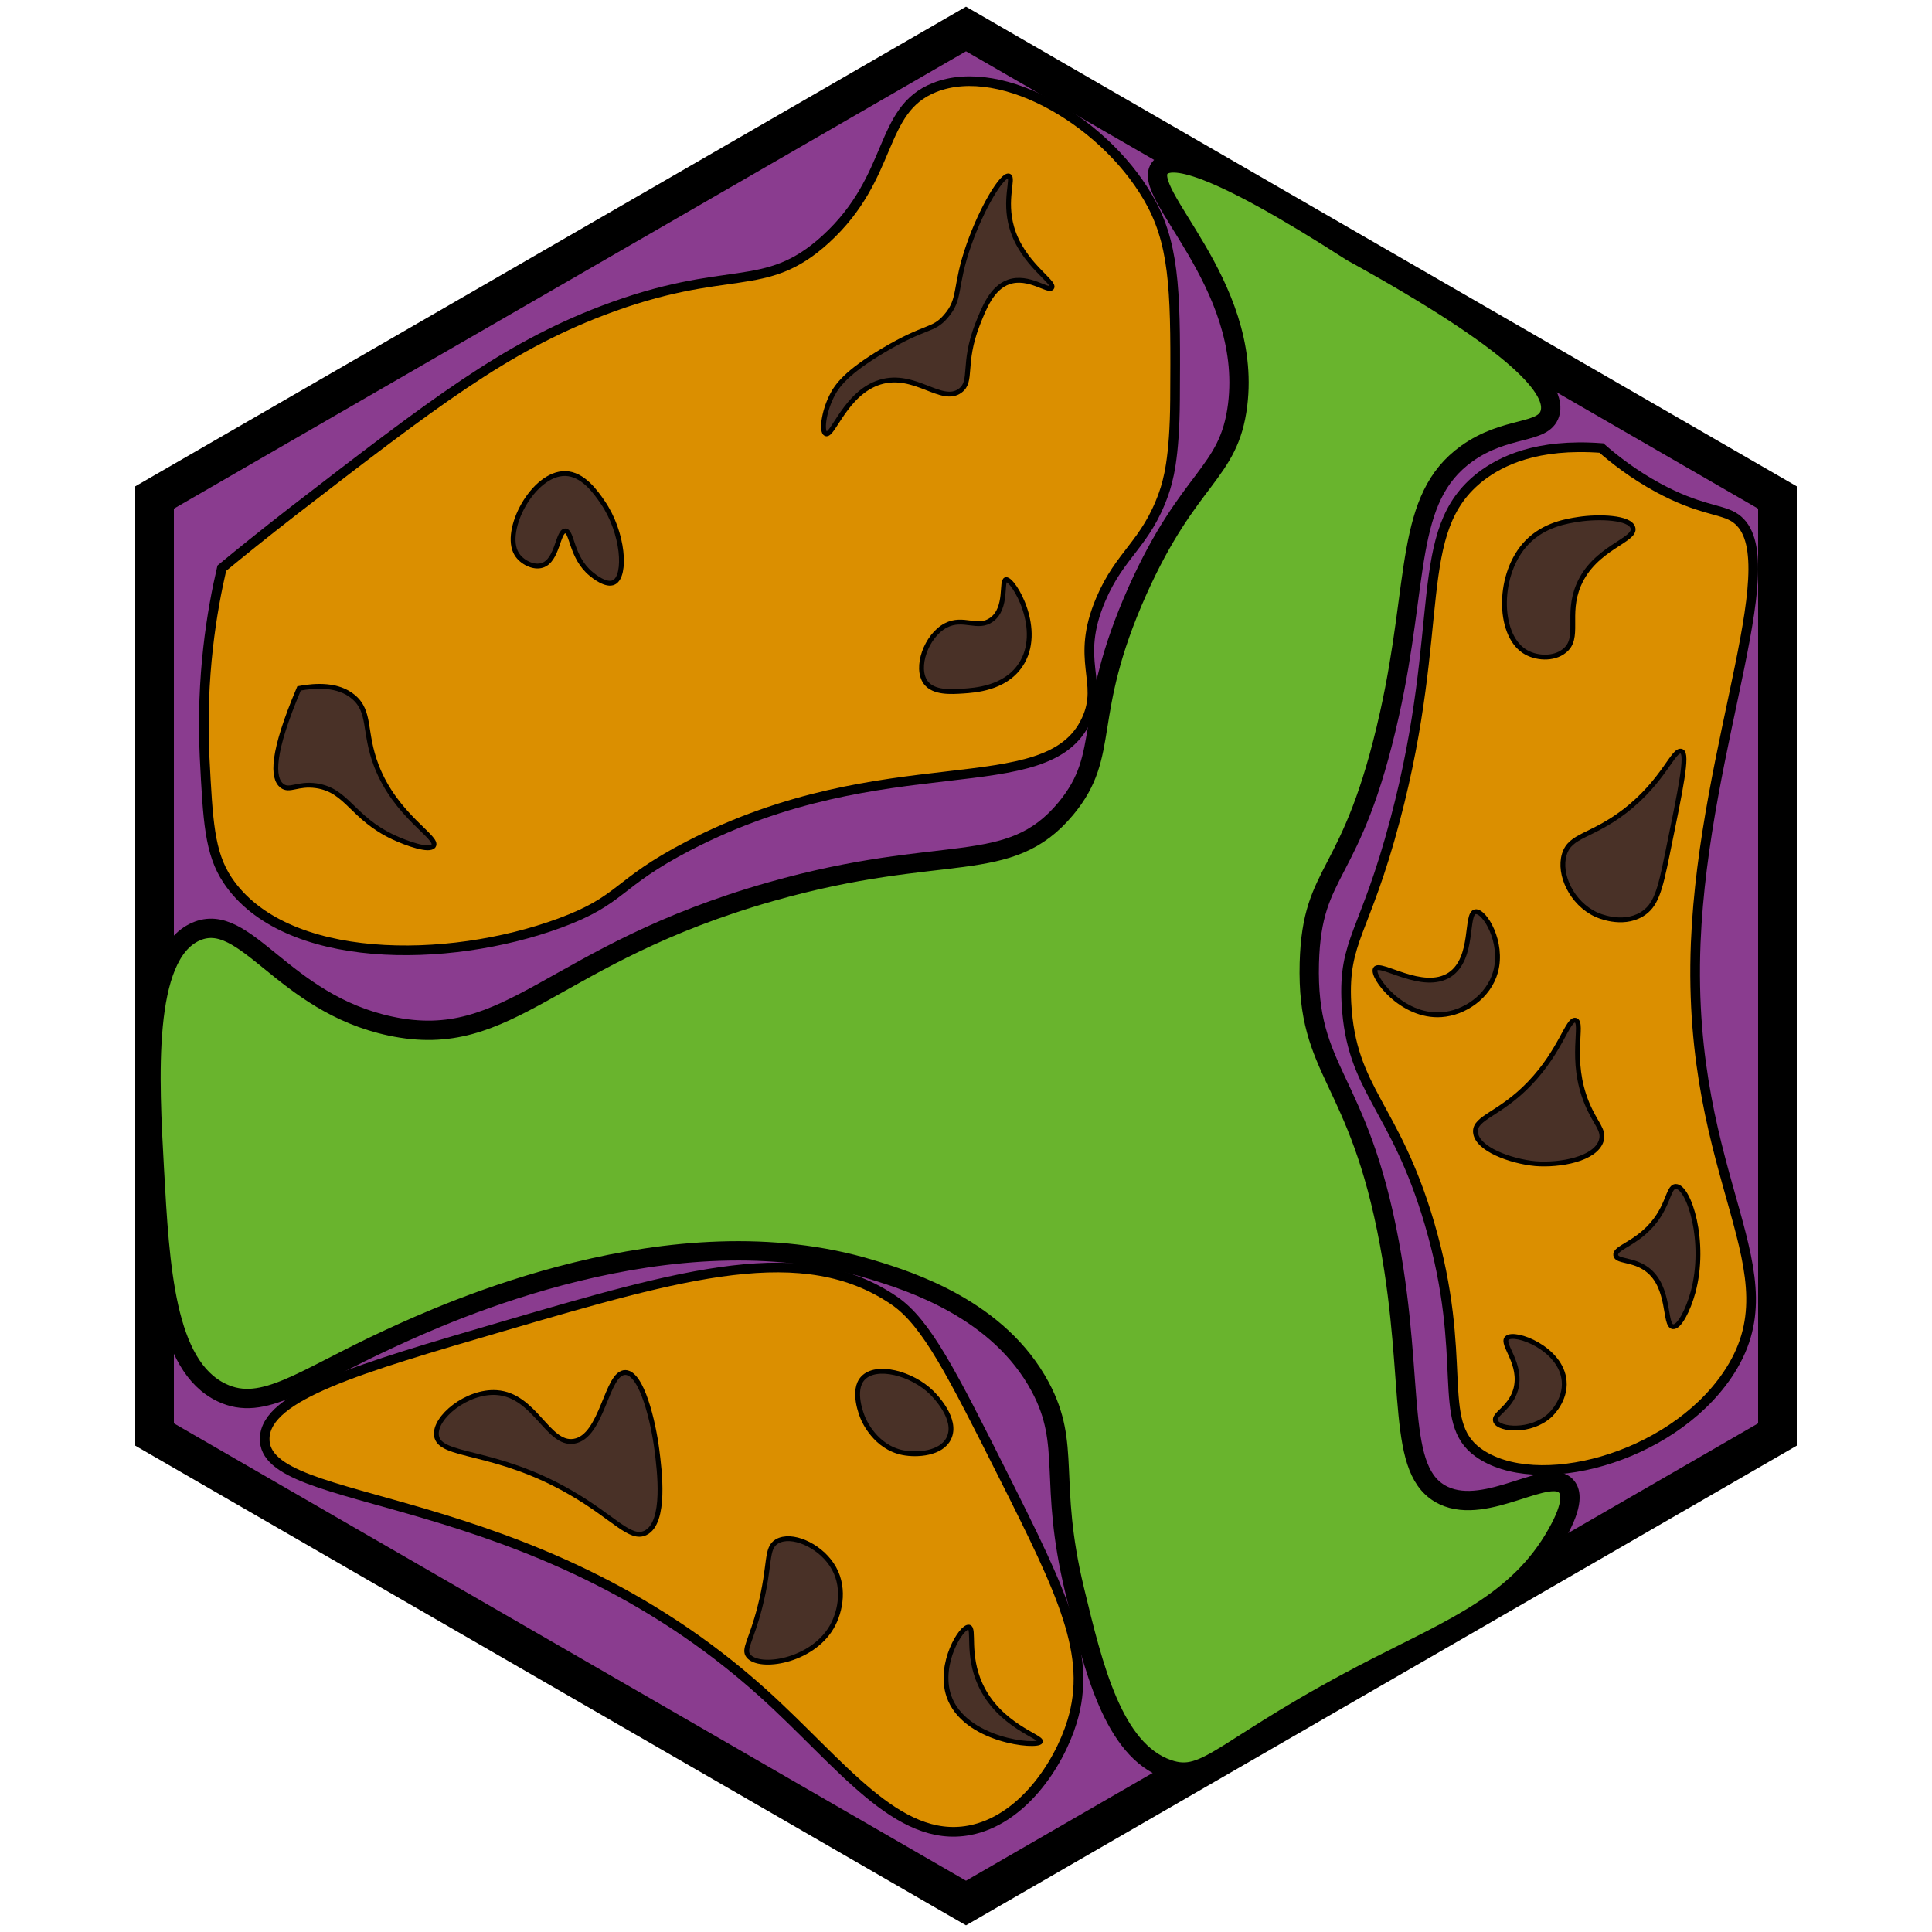
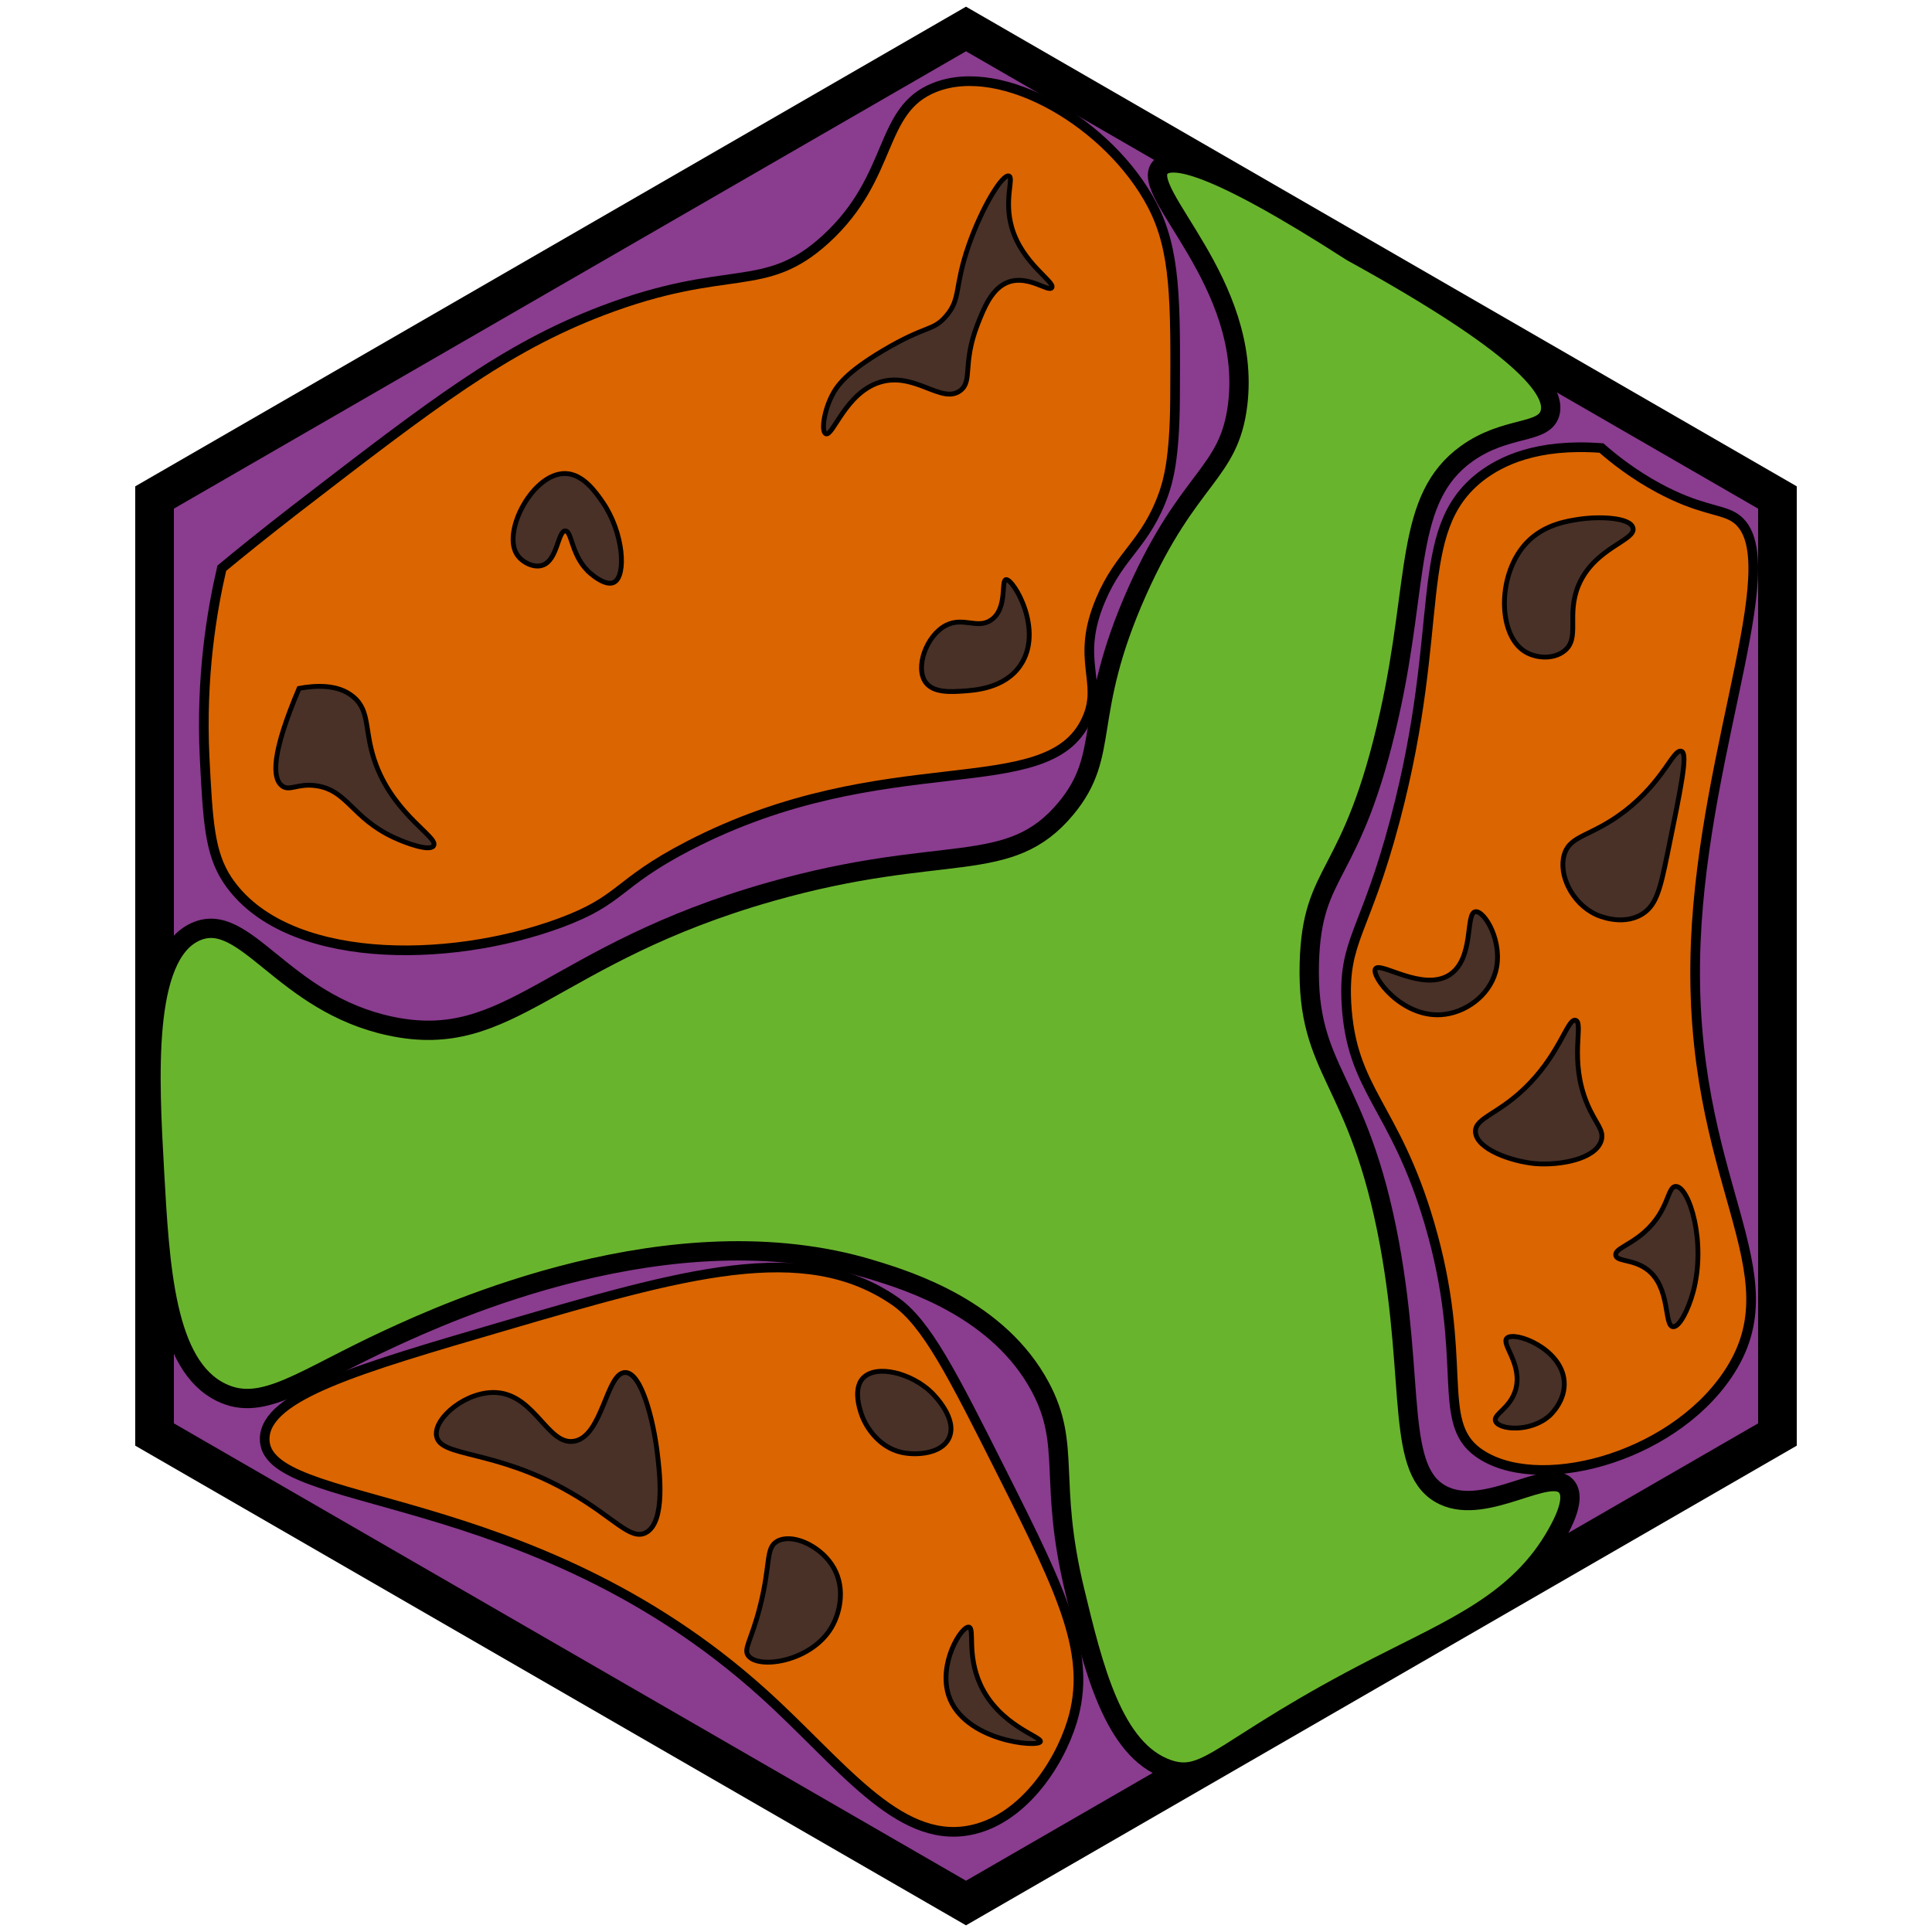
<svg xmlns="http://www.w3.org/2000/svg" version="1.1" id="Ebene_2" x="0px" y="0px" viewBox="0 0 100 100" style="enable-background:new 0 0 100 100;" xml:space="preserve">
-   <style type="text/css">	.st0{fill:#8A3C8F;stroke:#000000;stroke-width:2;stroke-miterlimit:10;}	.st1{fill:#DB8F00;stroke:#000000;stroke-width:0.5;stroke-miterlimit:10;}	.st2{fill:#69B42D;stroke:#000000;stroke-miterlimit:10;}	.st3{fill:#493127;stroke:#000000;stroke-width:0.25;stroke-miterlimit:10;}	.st4{fill:none;stroke:#000000;stroke-width:0.5;stroke-miterlimit:10;}</style>
+   <style type="text/css">	.st0{fill:#8A3C8F;stroke:#000000;stroke-width:2;stroke-miterlimit:10;}	.st1{fill:#DB6500;stroke:#000000;stroke-width:0.5;stroke-miterlimit:10;}	.st2{fill:#69B42D;stroke:#000000;stroke-miterlimit:10;}	.st3{fill:#493127;stroke:#000000;stroke-width:0.25;stroke-miterlimit:10;}	.st4{fill:none;stroke:#000000;stroke-width:0.5;stroke-miterlimit:10;}</style>
  <polygon class="st0" points="92,25.75 50,1.5 8,25.75 8,74.25 50,98.5 92,74.25 " />
  <path class="st1" d="M11.48,29.41c0.87-0.72,2.14-1.75,3.7-2.96c7.29-5.62,10.95-8.44,16-10.37c6.56-2.5,8.37-0.79,11.56-3.7 c3.55-3.25,2.71-6.69,5.63-7.85c3.54-1.41,9.08,1.92,11.26,6.07c1.23,2.35,1.22,4.93,1.19,10.07c-0.02,3.07-0.36,4.23-0.59,4.89 c-0.93,2.61-2.25,3.09-3.26,5.48c-1.35,3.18,0.18,4.24-0.74,6.22c-2.02,4.38-10.38,1.23-20.59,6.52c-3.8,1.97-3.39,2.79-6.67,4 c-5.82,2.14-14.25,2.17-17.19-2.22c-0.94-1.41-1.02-3.07-1.19-6.37C10.39,35.01,10.97,31.6,11.48,29.41z" />
  <path class="st2" d="M69.96,13.03c8.79,4.84,10.64,7.17,10.26,8.38c-0.34,1.08-2.27,0.62-4.3,2.07c-3.24,2.32-2.45,6.54-4,13.48 c-1.94,8.72-4.01,7.84-4.15,12.89c-0.15,5.73,2.54,5.81,4.15,14.52c1.35,7.35,0.28,11.85,2.81,13.04c2.25,1.06,5.53-1.56,6.37-0.44 c0.18,0.23,0.4,0.82-0.52,2.43c-1.98,3.52-5.35,4.86-9.33,6.9c-8.01,4.1-8.72,6-10.81,5.27c-2.83-0.99-3.86-5.29-4.82-9.27 c-1.37-5.69-0.15-7.48-1.78-10.52c-2.14-3.99-6.68-5.45-8.74-6.07c-10.32-3.14-22.07,2.26-24.89,3.56 c-4.52,2.08-6.58,3.85-8.74,2.81c-2.92-1.39-3.2-6.5-3.48-11.56c-0.26-4.67-0.62-11.08,2.15-12.3c2.57-1.13,4.47,3.7,10.07,4.89 c6.24,1.33,8.28-3.72,19.7-6.96c8.99-2.55,12.3-0.74,15.26-4.3c2.38-2.87,0.79-4.74,3.7-11.26c2.68-5.99,4.74-6.02,5.19-9.63 c0.78-6.34-5.15-11.04-4-12.3C60.61,8.08,62.61,8.3,69.96,13.03z" />
  <path class="st1" d="M82.89,23.19c0.64,0.56,1.63,1.35,2.96,2.07c2.06,1.11,3.15,1.08,3.85,1.48c3.06,1.75-1.51,11.67-1.93,22.07 c-0.5,12.49,5.33,16.94,1.63,22.37c-2.98,4.37-9.92,6.14-12.89,4c-2.24-1.61-0.44-4.77-2.52-11.85c-1.8-6.14-4.05-6.85-4.3-11.41 c-0.17-3.28,0.96-3.58,2.52-9.48c2.7-10.2,0.8-14.96,4.44-17.78C77.69,23.87,79.53,22.94,82.89,23.19z" />
  <path class="st1" d="M13.7,74.44c0.07-2.21,4.88-3.61,12.3-5.78c9.4-2.75,15.6-4.56,20.3-1.33c1.66,1.14,2.98,3.77,5.63,9.04 c3.09,6.15,4.61,9.29,3.56,12.74c-0.7,2.28-2.63,5.13-5.33,5.63c-3.72,0.69-6.64-3.48-10.67-7.11C27.38,76.72,13.58,78.2,13.7,74.44 z" />
  <path class="st3" d="M15.48,35.63c-1.43,3.37-1.39,4.64-0.89,5.04c0.4,0.31,0.8-0.14,1.78,0c1.62,0.24,1.83,1.65,4,2.67 c0.69,0.32,1.87,0.74,2.07,0.44c0.29-0.43-1.95-1.52-2.96-4.15c-0.67-1.75-0.27-2.79-1.19-3.56C17.51,35.41,16.35,35.47,15.48,35.63 z" />
  <path class="st3" d="M26.74,28.67c0.26,0.43,0.88,0.74,1.33,0.59c0.79-0.25,0.8-1.78,1.19-1.78c0.36,0.01,0.3,1.37,1.33,2.22 c0.13,0.11,0.79,0.65,1.19,0.44c0.65-0.33,0.5-2.57-0.59-4.15c-0.35-0.51-1.01-1.46-1.93-1.48C27.6,24.48,26.01,27.46,26.74,28.67z" />
  <path class="st3" d="M43.04,20.52c-0.41,0.83-0.53,1.82-0.3,1.93c0.37,0.17,1.02-2.12,2.81-2.67c1.81-0.55,3.19,1.16,4.15,0.44 c0.66-0.49,0.1-1.37,0.89-3.41c0.34-0.87,0.75-1.92,1.63-2.22c1.03-0.35,2.05,0.54,2.22,0.3c0.2-0.29-1.53-1.24-2.07-3.11 c-0.42-1.45,0.12-2.58-0.15-2.67c-0.34-0.11-1.39,1.62-2.07,3.56c-0.78,2.22-0.39,2.78-1.19,3.7c-0.68,0.79-1.01,0.44-3.26,1.78 C43.82,19.27,43.31,19.96,43.04,20.52z" />
  <path class="st3" d="M52.07,30c-0.27,0.04,0.09,1.46-0.74,2.07c-0.72,0.53-1.46-0.17-2.37,0.3c-1.02,0.53-1.61,2.2-1.04,2.96 c0.41,0.54,1.3,0.48,1.93,0.44c0.58-0.04,2.15-0.13,2.96-1.33C54.05,32.63,52.45,29.95,52.07,30z" />
  <path class="st3" d="M22.59,74.3c-0.12-0.93,1.58-2.32,3.11-2.22c1.99,0.13,2.65,2.73,4,2.52c1.5-0.23,1.68-3.58,2.67-3.56 c0.86,0.02,1.45,2.59,1.63,4c0.13,1.02,0.49,3.77-0.59,4.3c-0.79,0.39-1.63-0.79-3.85-2.07C25.61,74.97,22.74,75.46,22.59,74.3z" />
  <path class="st3" d="M40.22,79.78c-0.61,0.36-0.31,1.15-0.89,3.41c-0.45,1.76-0.87,2.17-0.59,2.52c0.56,0.7,3.26,0.29,4.3-1.48 c0.49-0.84,0.73-2.19,0-3.26C42.37,79.97,40.97,79.35,40.22,79.78z" />
  <path class="st3" d="M44.67,73.41c0.05,0.12,0.64,1.5,2.07,1.78c0.72,0.14,1.98,0.06,2.37-0.74c0.49-1-0.77-2.25-0.89-2.37 c-1.02-1-2.87-1.49-3.56-0.74C44.08,71.97,44.6,73.25,44.67,73.41z" />
  <path class="st4" d="M48.37,73.7" />
  <path class="st3" d="M50.15,84.22c-0.38-0.07-1.6,1.89-1.04,3.56c0.79,2.33,4.6,2.68,4.74,2.37c0.11-0.25-2.13-0.82-3.11-2.96 C50.03,85.63,50.46,84.28,50.15,84.22z" />
  <path class="st3" d="M71.19,50.15c-0.22,0.38,1.35,2.51,3.41,2.37c1.21-0.08,2.46-0.95,2.81-2.22c0.42-1.53-0.57-3.17-1.04-3.11 c-0.54,0.07-0.04,2.4-1.33,3.26C73.65,51.36,71.42,49.74,71.19,50.15z" />
  <path class="st3" d="M78.89,33.7c-1.38-0.9-1.39-4.04,0.15-5.63c0.89-0.92,2.07-1.1,2.67-1.19c1.03-0.16,2.66-0.11,2.81,0.44 c0.19,0.65-1.98,1.01-2.81,2.96c-0.66,1.55,0.1,2.75-0.74,3.41C80.4,34.15,79.46,34.08,78.89,33.7z" />
  <path class="st3" d="M87.04,38.89c-0.43-0.17-0.89,1.52-2.96,3.11c-1.73,1.32-2.8,1.21-3.11,2.22c-0.32,1.04,0.39,2.53,1.63,3.11 c0.1,0.05,1.34,0.61,2.37,0c0.74-0.44,0.95-1.24,1.33-3.11C87.01,40.76,87.37,39.02,87.04,38.89z" />
  <path class="st3" d="M76.37,58.59c-0.04-0.76,1.26-0.9,2.81-2.52c1.62-1.69,1.97-3.37,2.37-3.26c0.44,0.12-0.35,2.03,0.59,4.3 c0.44,1.06,0.91,1.37,0.74,1.93c-0.3,0.96-2.14,1.29-3.41,1.19C78.2,60.11,76.42,59.47,76.37,58.59z" />
  <path class="st3" d="M86.74,61.41c-0.45,0-0.34,1.24-1.63,2.37c-0.77,0.68-1.53,0.86-1.48,1.19c0.05,0.34,0.9,0.19,1.63,0.74 c1.22,0.92,0.86,2.9,1.33,2.96c0.33,0.04,0.79-0.87,1.04-1.78C88.34,64.28,87.42,61.41,86.74,61.41z" />
  <path class="st3" d="M78,69.26c0.4-0.38,2.82,0.54,2.96,2.22c0.09,1-0.68,1.72-0.74,1.78c-0.99,0.9-2.64,0.75-2.81,0.3 c-0.14-0.36,0.75-0.64,1.04-1.63C78.82,70.6,77.68,69.57,78,69.26z" />
</svg>
